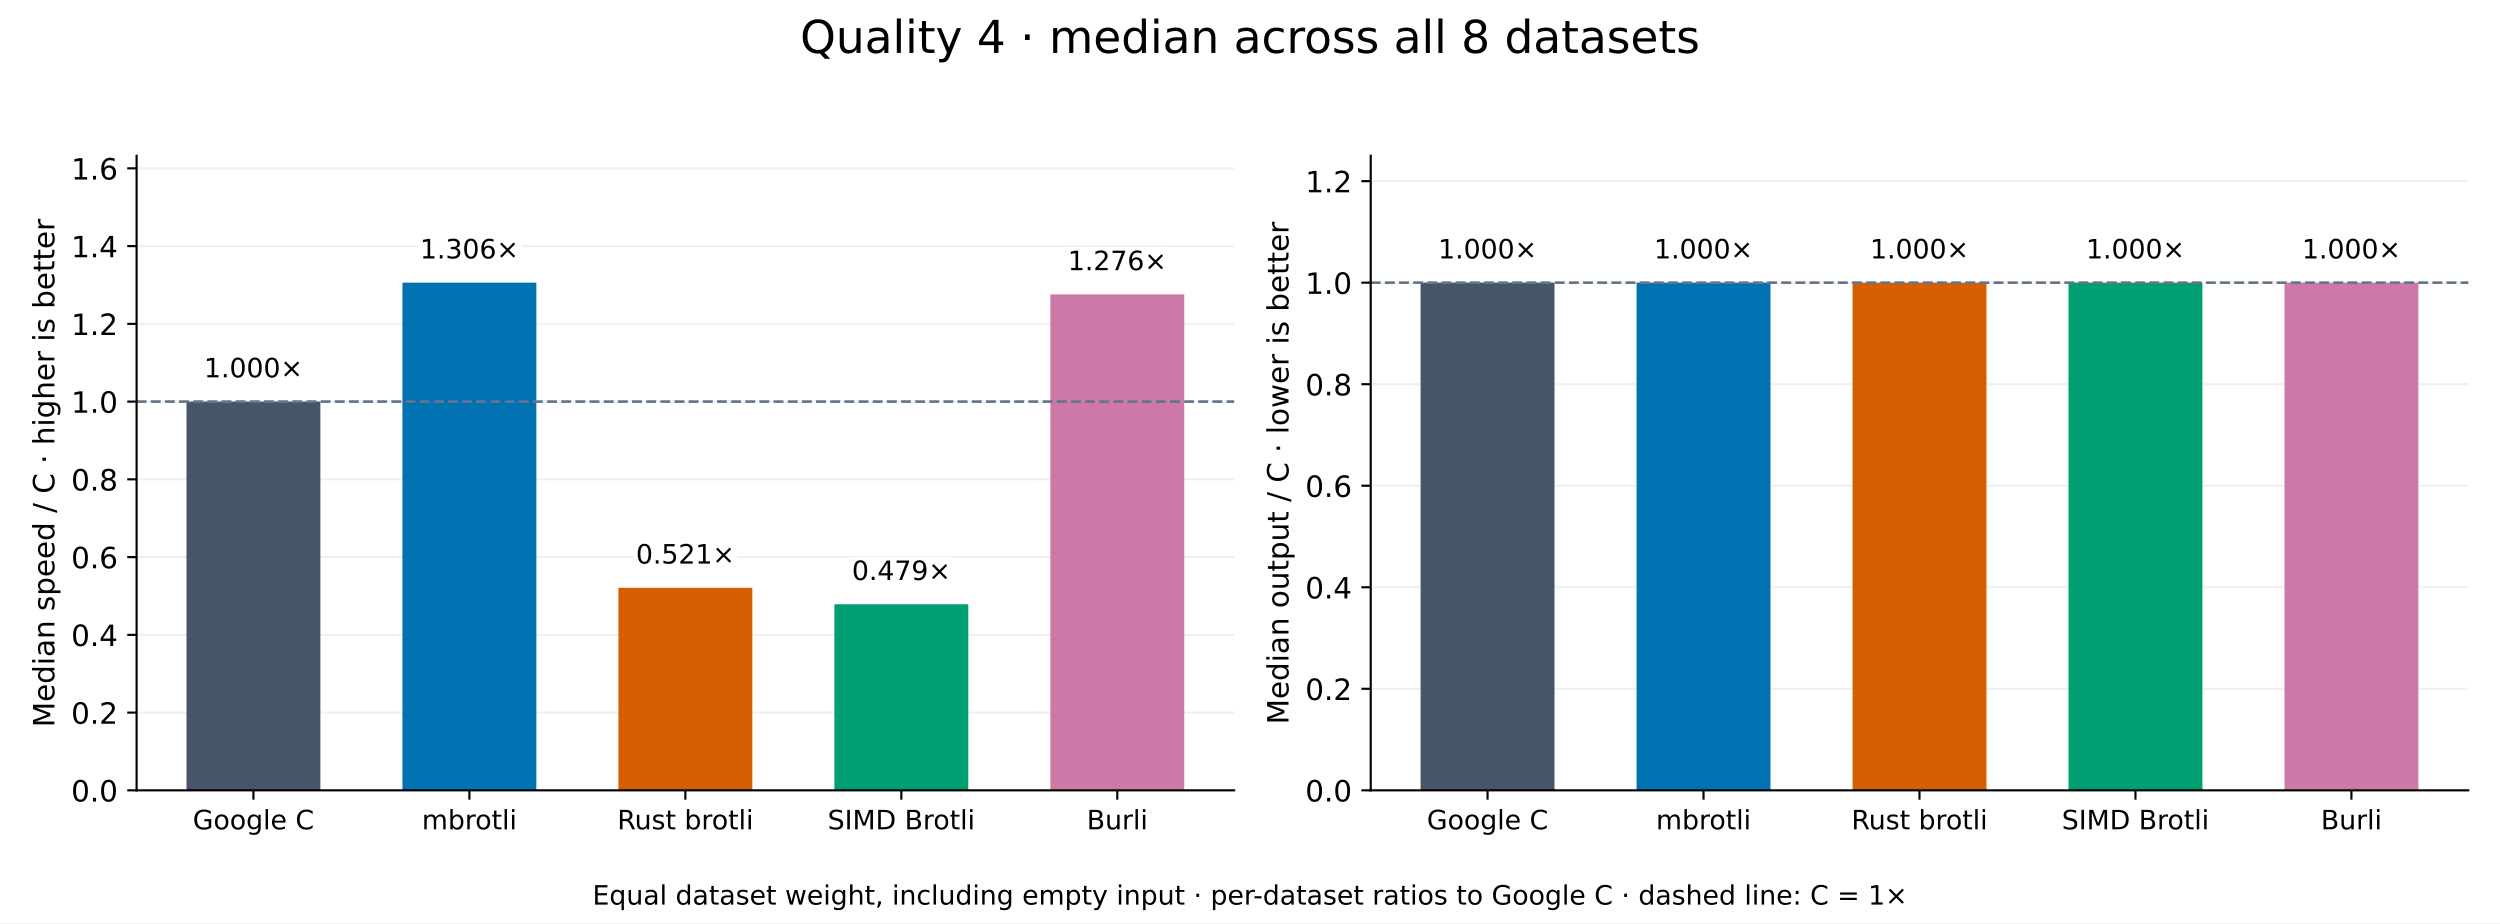
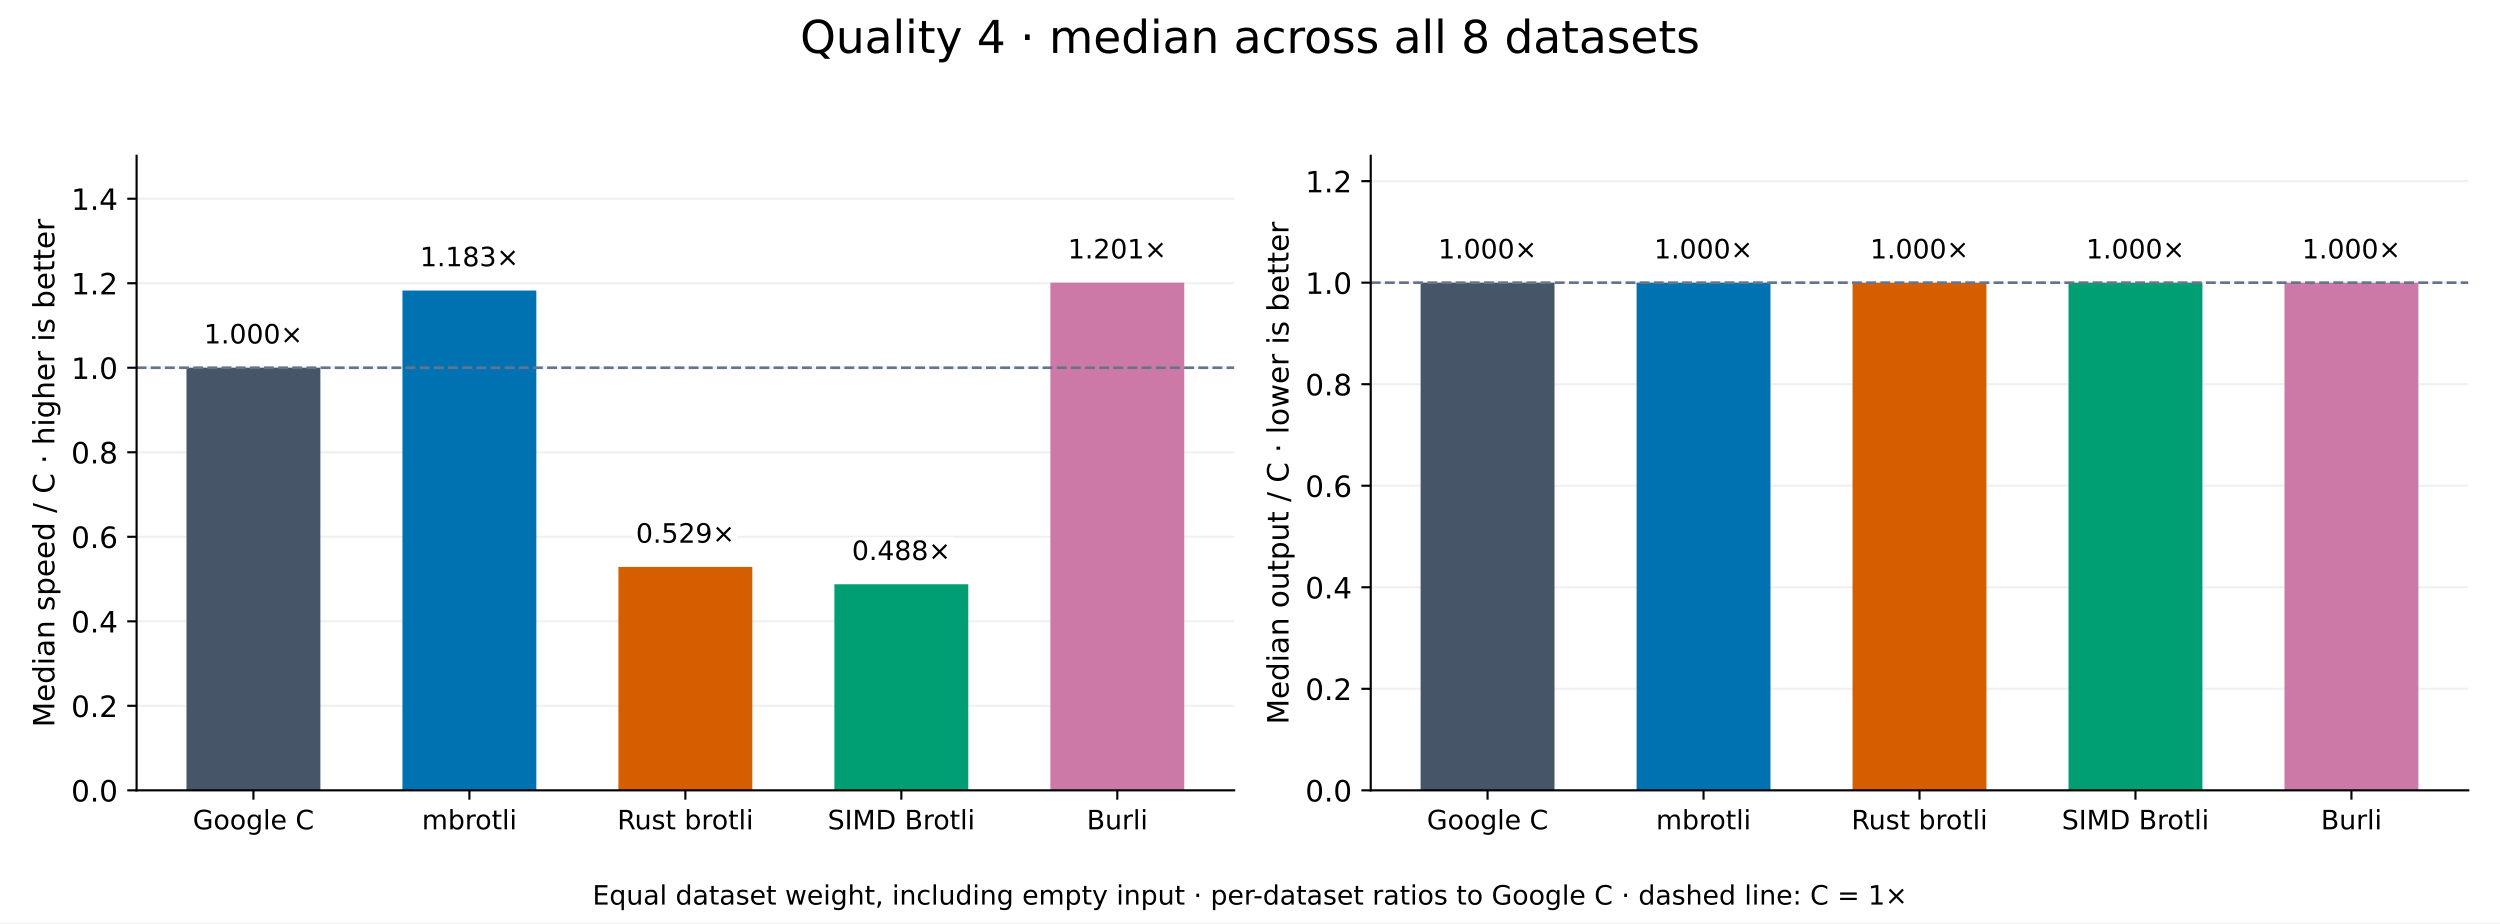
<svg xmlns="http://www.w3.org/2000/svg" xmlns:xlink="http://www.w3.org/1999/xlink" width="936pt" height="345.6pt" viewBox="0 0 936 345.6" version="1.1">
  <defs>
    <style type="text/css">*{stroke-linejoin: round; stroke-linecap: butt}</style>
  </defs>
  <g id="figure_1">
    <g id="patch_1">
      <path d="M 0 345.6 L 936 345.6 L 936 0 L 0 0 z " style="fill: #ffffff" />
    </g>
    <g id="axes_1">
      <g id="patch_2">
        <path d="M 51.14 295.904 L 462.06 295.904 L 462.06 58.32 L 51.14 58.32 z " style="fill: #ffffff" />
      </g>
      <g id="matplotlib.axis_1">
        <g id="xtick_1">
          <g id="line2d_1">
            <defs>
              <path id="m98f23d96c9" d="M 0 0 L 0 3.5 " style="stroke: #000000; stroke-width: 0.8" />
            </defs>
            <g>
              <use xlink:href="#m98f23d96c9" x="94.884" y="295.904" style="stroke: #000000; stroke-width: 0.8" />
            </g>
          </g>
          <g id="text_1">
            <text style="font-size: 10px; font-family: 'DejaVu Sans', 'Bitstream Vera Sans', 'Computer Modern Sans Serif', 'Lucida Grande', 'Verdana', 'Geneva', 'Lucid', 'Arial', 'Helvetica', 'Avant Garde', sans-serif; text-anchor: middle" x="94.884" y="310.502" transform="rotate(-0 94.88414 310.5024)">Google C</text>
          </g>
        </g>
        <g id="xtick_2">
          <g id="line2d_2">
            <g>
              <use xlink:href="#m98f23d96c9" x="175.742" y="295.904" style="stroke: #000000; stroke-width: 0.8" />
            </g>
          </g>
          <g id="text_2">
            <text style="font-size: 10px; font-family: 'DejaVu Sans', 'Bitstream Vera Sans', 'Computer Modern Sans Serif', 'Lucida Grande', 'Verdana', 'Geneva', 'Lucid', 'Arial', 'Helvetica', 'Avant Garde', sans-serif; text-anchor: middle" x="175.742" y="310.502" transform="rotate(-0 175.7421 310.5024)">mbrotli</text>
          </g>
        </g>
        <g id="xtick_3">
          <g id="line2d_3">
            <g>
              <use xlink:href="#m98f23d96c9" x="256.6" y="295.904" style="stroke: #000000; stroke-width: 0.8" />
            </g>
          </g>
          <g id="text_3">
            <text style="font-size: 10px; font-family: 'DejaVu Sans', 'Bitstream Vera Sans', 'Computer Modern Sans Serif', 'Lucida Grande', 'Verdana', 'Geneva', 'Lucid', 'Arial', 'Helvetica', 'Avant Garde', sans-serif; text-anchor: middle" x="256.6" y="310.502" transform="rotate(-0 256.6 310.5024)">Rust brotli</text>
          </g>
        </g>
        <g id="xtick_4">
          <g id="line2d_4">
            <g>
              <use xlink:href="#m98f23d96c9" x="337.458" y="295.904" style="stroke: #000000; stroke-width: 0.8" />
            </g>
          </g>
          <g id="text_4">
            <text style="font-size: 10px; font-family: 'DejaVu Sans', 'Bitstream Vera Sans', 'Computer Modern Sans Serif', 'Lucida Grande', 'Verdana', 'Geneva', 'Lucid', 'Arial', 'Helvetica', 'Avant Garde', sans-serif; text-anchor: middle" x="337.458" y="310.502" transform="rotate(-0 337.4579 310.5024)">SIMD Brotli</text>
          </g>
        </g>
        <g id="xtick_5">
          <g id="line2d_5">
            <g>
              <use xlink:href="#m98f23d96c9" x="418.316" y="295.904" style="stroke: #000000; stroke-width: 0.8" />
            </g>
          </g>
          <g id="text_5">
            <text style="font-size: 10px; font-family: 'DejaVu Sans', 'Bitstream Vera Sans', 'Computer Modern Sans Serif', 'Lucida Grande', 'Verdana', 'Geneva', 'Lucid', 'Arial', 'Helvetica', 'Avant Garde', sans-serif; text-anchor: middle" x="418.316" y="310.502" transform="rotate(-0 418.3159 310.5024)">Burli</text>
          </g>
        </g>
      </g>
      <g id="matplotlib.axis_2">
        <g id="ytick_1">
          <g id="line2d_6">
            <path d="M 51.14 295.904 L 462.06 295.904 " clip-path="url(#p202fe9cc14)" style="fill: none; stroke: #b0b0b0; stroke-opacity: 0.18; stroke-width: 0.8; stroke-linecap: square" />
          </g>
          <g id="line2d_7">
            <defs>
              <path id="m8744dde736" d="M 0 0 L -3.5 0 " style="stroke: #000000; stroke-width: 0.8" />
            </defs>
            <g>
              <use xlink:href="#m8744dde736" x="51.14" y="295.904" style="stroke: #000000; stroke-width: 0.8" />
            </g>
          </g>
          <g id="text_6">
            <text style="font-size: 11px; font-family: 'DejaVu Sans', 'Bitstream Vera Sans', 'Computer Modern Sans Serif', 'Lucida Grande', 'Verdana', 'Geneva', 'Lucid', 'Arial', 'Helvetica', 'Avant Garde', sans-serif; text-anchor: end" x="44.14" y="300.083" transform="rotate(-0 44.14 300.0831)">0.0</text>
          </g>
        </g>
        <g id="ytick_2">
          <g id="line2d_8">
-             <path d="M 51.14 266.795 L 462.06 266.795 " clip-path="url(#p202fe9cc14)" style="fill: none; stroke: #b0b0b0; stroke-opacity: 0.18; stroke-width: 0.8; stroke-linecap: square" />
+             <path d="M 51.14 264.26 L 462.06 264.26 " clip-path="url(#p202fe9cc14)" style="fill: none; stroke: #b0b0b0; stroke-opacity: 0.18; stroke-width: 0.8; stroke-linecap: square" />
          </g>
          <g id="line2d_9">
            <g>
-               <use xlink:href="#m8744dde736" x="51.14" y="266.795" style="stroke: #000000; stroke-width: 0.8" />
+               <use xlink:href="#m8744dde736" x="51.14" y="264.26" style="stroke: #000000; stroke-width: 0.8" />
            </g>
          </g>
          <g id="text_7">
-             <text style="font-size: 11px; font-family: 'DejaVu Sans', 'Bitstream Vera Sans', 'Computer Modern Sans Serif', 'Lucida Grande', 'Verdana', 'Geneva', 'Lucid', 'Arial', 'Helvetica', 'Avant Garde', sans-serif; text-anchor: end" x="44.14" y="270.974" transform="rotate(-0 44.14 270.974)">0.2</text>
+             <text style="font-size: 11px; font-family: 'DejaVu Sans', 'Bitstream Vera Sans', 'Computer Modern Sans Serif', 'Lucida Grande', 'Verdana', 'Geneva', 'Lucid', 'Arial', 'Helvetica', 'Avant Garde', sans-serif; text-anchor: end" x="44.14" y="268.439" transform="rotate(-0 44.14 268.4392)">0.2</text>
          </g>
        </g>
        <g id="ytick_3">
          <g id="line2d_10">
-             <path d="M 51.14 237.686 L 462.06 237.686 " clip-path="url(#p202fe9cc14)" style="fill: none; stroke: #b0b0b0; stroke-opacity: 0.18; stroke-width: 0.8; stroke-linecap: square" />
+             <path d="M 51.14 232.616 L 462.06 232.616 " clip-path="url(#p202fe9cc14)" style="fill: none; stroke: #b0b0b0; stroke-opacity: 0.18; stroke-width: 0.8; stroke-linecap: square" />
          </g>
          <g id="line2d_11">
            <g>
-               <use xlink:href="#m8744dde736" x="51.14" y="237.686" style="stroke: #000000; stroke-width: 0.8" />
+               <use xlink:href="#m8744dde736" x="51.14" y="232.616" style="stroke: #000000; stroke-width: 0.8" />
            </g>
          </g>
          <g id="text_8">
-             <text style="font-size: 11px; font-family: 'DejaVu Sans', 'Bitstream Vera Sans', 'Computer Modern Sans Serif', 'Lucida Grande', 'Verdana', 'Geneva', 'Lucid', 'Arial', 'Helvetica', 'Avant Garde', sans-serif; text-anchor: end" x="44.14" y="241.865" transform="rotate(-0 44.14 241.8649)">0.4</text>
+             <text style="font-size: 11px; font-family: 'DejaVu Sans', 'Bitstream Vera Sans', 'Computer Modern Sans Serif', 'Lucida Grande', 'Verdana', 'Geneva', 'Lucid', 'Arial', 'Helvetica', 'Avant Garde', sans-serif; text-anchor: end" x="44.14" y="236.795" transform="rotate(-0 44.14 236.7953)">0.4</text>
          </g>
        </g>
        <g id="ytick_4">
          <g id="line2d_12">
-             <path d="M 51.14 208.577 L 462.06 208.577 " clip-path="url(#p202fe9cc14)" style="fill: none; stroke: #b0b0b0; stroke-opacity: 0.18; stroke-width: 0.8; stroke-linecap: square" />
+             <path d="M 51.14 200.972 L 462.06 200.972 " clip-path="url(#p202fe9cc14)" style="fill: none; stroke: #b0b0b0; stroke-opacity: 0.18; stroke-width: 0.8; stroke-linecap: square" />
          </g>
          <g id="line2d_13">
            <g>
-               <use xlink:href="#m8744dde736" x="51.14" y="208.577" style="stroke: #000000; stroke-width: 0.8" />
+               <use xlink:href="#m8744dde736" x="51.14" y="200.972" style="stroke: #000000; stroke-width: 0.8" />
            </g>
          </g>
          <g id="text_9">
-             <text style="font-size: 11px; font-family: 'DejaVu Sans', 'Bitstream Vera Sans', 'Computer Modern Sans Serif', 'Lucida Grande', 'Verdana', 'Geneva', 'Lucid', 'Arial', 'Helvetica', 'Avant Garde', sans-serif; text-anchor: end" x="44.14" y="212.756" transform="rotate(-0 44.14 212.7557)">0.6</text>
+             <text style="font-size: 11px; font-family: 'DejaVu Sans', 'Bitstream Vera Sans', 'Computer Modern Sans Serif', 'Lucida Grande', 'Verdana', 'Geneva', 'Lucid', 'Arial', 'Helvetica', 'Avant Garde', sans-serif; text-anchor: end" x="44.14" y="205.151" transform="rotate(-0 44.14 205.1514)">0.6</text>
          </g>
        </g>
        <g id="ytick_5">
          <g id="line2d_14">
-             <path d="M 51.14 179.467 L 462.06 179.467 " clip-path="url(#p202fe9cc14)" style="fill: none; stroke: #b0b0b0; stroke-opacity: 0.18; stroke-width: 0.8; stroke-linecap: square" />
+             <path d="M 51.14 169.328 L 462.06 169.328 " clip-path="url(#p202fe9cc14)" style="fill: none; stroke: #b0b0b0; stroke-opacity: 0.18; stroke-width: 0.8; stroke-linecap: square" />
          </g>
          <g id="line2d_15">
            <g>
-               <use xlink:href="#m8744dde736" x="51.14" y="179.467" style="stroke: #000000; stroke-width: 0.8" />
+               <use xlink:href="#m8744dde736" x="51.14" y="169.328" style="stroke: #000000; stroke-width: 0.8" />
            </g>
          </g>
          <g id="text_10">
-             <text style="font-size: 11px; font-family: 'DejaVu Sans', 'Bitstream Vera Sans', 'Computer Modern Sans Serif', 'Lucida Grande', 'Verdana', 'Geneva', 'Lucid', 'Arial', 'Helvetica', 'Avant Garde', sans-serif; text-anchor: end" x="44.14" y="183.647" transform="rotate(-0 44.14 183.6466)">0.8</text>
+             <text style="font-size: 11px; font-family: 'DejaVu Sans', 'Bitstream Vera Sans', 'Computer Modern Sans Serif', 'Lucida Grande', 'Verdana', 'Geneva', 'Lucid', 'Arial', 'Helvetica', 'Avant Garde', sans-serif; text-anchor: end" x="44.14" y="173.508" transform="rotate(-0 44.14 173.5075)">0.8</text>
          </g>
        </g>
        <g id="ytick_6">
          <g id="line2d_16">
-             <path d="M 51.14 150.358 L 462.06 150.358 " clip-path="url(#p202fe9cc14)" style="fill: none; stroke: #b0b0b0; stroke-opacity: 0.18; stroke-width: 0.8; stroke-linecap: square" />
+             <path d="M 51.14 137.684 L 462.06 137.684 " clip-path="url(#p202fe9cc14)" style="fill: none; stroke: #b0b0b0; stroke-opacity: 0.18; stroke-width: 0.8; stroke-linecap: square" />
          </g>
          <g id="line2d_17">
            <g>
-               <use xlink:href="#m8744dde736" x="51.14" y="150.358" style="stroke: #000000; stroke-width: 0.8" />
+               <use xlink:href="#m8744dde736" x="51.14" y="137.684" style="stroke: #000000; stroke-width: 0.8" />
            </g>
          </g>
          <g id="text_11">
-             <text style="font-size: 11px; font-family: 'DejaVu Sans', 'Bitstream Vera Sans', 'Computer Modern Sans Serif', 'Lucida Grande', 'Verdana', 'Geneva', 'Lucid', 'Arial', 'Helvetica', 'Avant Garde', sans-serif; text-anchor: end" x="44.14" y="154.537" transform="rotate(-0 44.14 154.5374)">1.0</text>
+             <text style="font-size: 11px; font-family: 'DejaVu Sans', 'Bitstream Vera Sans', 'Computer Modern Sans Serif', 'Lucida Grande', 'Verdana', 'Geneva', 'Lucid', 'Arial', 'Helvetica', 'Avant Garde', sans-serif; text-anchor: end" x="44.14" y="141.864" transform="rotate(-0 44.14 141.8636)">1.0</text>
          </g>
        </g>
        <g id="ytick_7">
          <g id="line2d_18">
-             <path d="M 51.14 121.249 L 462.06 121.249 " clip-path="url(#p202fe9cc14)" style="fill: none; stroke: #b0b0b0; stroke-opacity: 0.18; stroke-width: 0.8; stroke-linecap: square" />
+             <path d="M 51.14 106.041 L 462.06 106.041 " clip-path="url(#p202fe9cc14)" style="fill: none; stroke: #b0b0b0; stroke-opacity: 0.18; stroke-width: 0.8; stroke-linecap: square" />
          </g>
          <g id="line2d_19">
            <g>
-               <use xlink:href="#m8744dde736" x="51.14" y="121.249" style="stroke: #000000; stroke-width: 0.8" />
+               <use xlink:href="#m8744dde736" x="51.14" y="106.041" style="stroke: #000000; stroke-width: 0.8" />
            </g>
          </g>
          <g id="text_12">
-             <text style="font-size: 11px; font-family: 'DejaVu Sans', 'Bitstream Vera Sans', 'Computer Modern Sans Serif', 'Lucida Grande', 'Verdana', 'Geneva', 'Lucid', 'Arial', 'Helvetica', 'Avant Garde', sans-serif; text-anchor: end" x="44.14" y="125.428" transform="rotate(-0 44.14 125.4283)">1.2</text>
+             <text style="font-size: 11px; font-family: 'DejaVu Sans', 'Bitstream Vera Sans', 'Computer Modern Sans Serif', 'Lucida Grande', 'Verdana', 'Geneva', 'Lucid', 'Arial', 'Helvetica', 'Avant Garde', sans-serif; text-anchor: end" x="44.14" y="110.22" transform="rotate(-0 44.14 110.2197)">1.2</text>
          </g>
        </g>
        <g id="ytick_8">
          <g id="line2d_20">
-             <path d="M 51.14 92.14 L 462.06 92.14 " clip-path="url(#p202fe9cc14)" style="fill: none; stroke: #b0b0b0; stroke-opacity: 0.18; stroke-width: 0.8; stroke-linecap: square" />
+             <path d="M 51.14 74.397 L 462.06 74.397 " clip-path="url(#p202fe9cc14)" style="fill: none; stroke: #b0b0b0; stroke-opacity: 0.18; stroke-width: 0.8; stroke-linecap: square" />
          </g>
          <g id="line2d_21">
            <g>
-               <use xlink:href="#m8744dde736" x="51.14" y="92.14" style="stroke: #000000; stroke-width: 0.8" />
+               <use xlink:href="#m8744dde736" x="51.14" y="74.397" style="stroke: #000000; stroke-width: 0.8" />
            </g>
          </g>
          <g id="text_13">
-             <text style="font-size: 11px; font-family: 'DejaVu Sans', 'Bitstream Vera Sans', 'Computer Modern Sans Serif', 'Lucida Grande', 'Verdana', 'Geneva', 'Lucid', 'Arial', 'Helvetica', 'Avant Garde', sans-serif; text-anchor: end" x="44.14" y="96.319" transform="rotate(-0 44.14 96.31913)">1.4</text>
-           </g>
-         </g>
-         <g id="ytick_9">
-           <g id="line2d_22">
-             <path d="M 51.14 63.031 L 462.06 63.031 " clip-path="url(#p202fe9cc14)" style="fill: none; stroke: #b0b0b0; stroke-opacity: 0.18; stroke-width: 0.8; stroke-linecap: square" />
-           </g>
-           <g id="line2d_23">
-             <g>
-               <use xlink:href="#m8744dde736" x="51.14" y="63.031" style="stroke: #000000; stroke-width: 0.8" />
-             </g>
-           </g>
-           <g id="text_14">
-             <text style="font-size: 11px; font-family: 'DejaVu Sans', 'Bitstream Vera Sans', 'Computer Modern Sans Serif', 'Lucida Grande', 'Verdana', 'Geneva', 'Lucid', 'Arial', 'Helvetica', 'Avant Garde', sans-serif; text-anchor: end" x="44.14" y="67.21" transform="rotate(-0 44.14 67.20999)">1.6</text>
-           </g>
-         </g>
-         <g id="text_15">
+             <text style="font-size: 11px; font-family: 'DejaVu Sans', 'Bitstream Vera Sans', 'Computer Modern Sans Serif', 'Lucida Grande', 'Verdana', 'Geneva', 'Lucid', 'Arial', 'Helvetica', 'Avant Garde', sans-serif; text-anchor: end" x="44.14" y="78.576" transform="rotate(-0 44.14 78.57582)">1.4</text>
+           </g>
+         </g>
+         <g id="text_14">
          <text style="font-size: 11px; font-family: 'DejaVu Sans', 'Bitstream Vera Sans', 'Computer Modern Sans Serif', 'Lucida Grande', 'Verdana', 'Geneva', 'Lucid', 'Arial', 'Helvetica', 'Avant Garde', sans-serif; text-anchor: middle" x="20.359" y="177.112" transform="rotate(-90 20.35891 177.112)">Median speed / C · higher is better</text>
        </g>
      </g>
      <g id="patch_3">
-         <path d="M 69.818 295.904 L 119.95 295.904 L 119.95 150.358 L 69.818 150.358 z " clip-path="url(#p202fe9cc14)" style="fill: #475569" />
+         <path d="M 69.818 295.904 L 119.95 295.904 L 119.95 137.684 L 69.818 137.684 z " clip-path="url(#p202fe9cc14)" style="fill: #475569" />
      </g>
      <g id="patch_4">
-         <path d="M 150.676 295.904 L 200.808 295.904 L 200.808 105.837 L 150.676 105.837 z " clip-path="url(#p202fe9cc14)" style="fill: #0072b2" />
+         <path d="M 150.676 295.904 L 200.808 295.904 L 200.808 108.769 L 150.676 108.769 z " clip-path="url(#p202fe9cc14)" style="fill: #0072b2" />
      </g>
      <g id="patch_5">
-         <path d="M 231.534 295.904 L 281.666 295.904 L 281.666 220.081 L 231.534 220.081 z " clip-path="url(#p202fe9cc14)" style="fill: #d55e00" />
+         <path d="M 231.534 295.904 L 281.666 295.904 L 281.666 212.269 L 231.534 212.269 z " clip-path="url(#p202fe9cc14)" style="fill: #d55e00" />
      </g>
      <g id="patch_6">
-         <path d="M 312.392 295.904 L 362.524 295.904 L 362.524 226.243 L 312.392 226.243 z " clip-path="url(#p202fe9cc14)" style="fill: #009e73" />
+         <path d="M 312.392 295.904 L 362.524 295.904 L 362.524 218.743 L 312.392 218.743 z " clip-path="url(#p202fe9cc14)" style="fill: #009e73" />
      </g>
      <g id="patch_7">
-         <path d="M 393.25 295.904 L 443.382 295.904 L 443.382 110.232 L 393.25 110.232 z " clip-path="url(#p202fe9cc14)" style="fill: #cc79a7" />
-       </g>
-       <g id="line2d_24">
-         <path d="M 51.14 150.358 L 462.06 150.358 " clip-path="url(#p202fe9cc14)" style="fill: none; stroke-dasharray: 3.7,1.6; stroke-dashoffset: 0; stroke: #64748b" />
+         <path d="M 393.25 295.904 L 443.382 295.904 L 443.382 105.837 L 393.25 105.837 z " clip-path="url(#p202fe9cc14)" style="fill: #cc79a7" />
+       </g>
+       <g id="line2d_22">
+         <path d="M 51.14 137.684 L 462.06 137.684 " clip-path="url(#p202fe9cc14)" style="fill: none; stroke-dasharray: 3.7,1.6; stroke-dashoffset: 0; stroke: #64748b" />
      </g>
      <g id="patch_8">
        <path d="M 51.14 295.904 L 51.14 58.32 " style="fill: none; stroke: #000000; stroke-width: 0.8; stroke-linejoin: miter; stroke-linecap: square" />
      </g>
      <g id="patch_9">
        <path d="M 51.14 295.904 L 462.06 295.904 " style="fill: none; stroke: #000000; stroke-width: 0.8; stroke-linejoin: miter; stroke-linecap: square" />
      </g>
+       <g id="text_15">
+         <g id="patch_10">
+           <path d="M 75.38 131.684 L 114.388 131.684 L 114.388 120.006 L 75.38 120.006 z " style="fill: #ffffff; opacity: 0.9" />
+         </g>
+         <text style="font-size: 10px; font-family: 'DejaVu Sans', 'Bitstream Vera Sans', 'Computer Modern Sans Serif', 'Lucida Grande', 'Verdana', 'Geneva', 'Lucid', 'Arial', 'Helvetica', 'Avant Garde', sans-serif; text-anchor: middle" x="94.884" y="128.605" transform="rotate(-0 94.88414 128.6048)">1.000×</text>
+       </g>
      <g id="text_16">
-         <g id="patch_10">
-           <path d="M 75.38 144.358 L 114.388 144.358 L 114.388 132.68 L 75.38 132.68 z " style="fill: #ffffff; opacity: 0.9" />
-         </g>
-         <text style="font-size: 10px; font-family: 'DejaVu Sans', 'Bitstream Vera Sans', 'Computer Modern Sans Serif', 'Lucida Grande', 'Verdana', 'Geneva', 'Lucid', 'Arial', 'Helvetica', 'Avant Garde', sans-serif; text-anchor: middle" x="94.884" y="141.279" transform="rotate(-0 94.88414 141.2786)">1.000×</text>
+         <g id="patch_11">
+           <path d="M 156.238 102.769 L 195.246 102.769 L 195.246 91.091 L 156.238 91.091 z " style="fill: #ffffff; opacity: 0.9" />
+         </g>
+         <text style="font-size: 10px; font-family: 'DejaVu Sans', 'Bitstream Vera Sans', 'Computer Modern Sans Serif', 'Lucida Grande', 'Verdana', 'Geneva', 'Lucid', 'Arial', 'Helvetica', 'Avant Garde', sans-serif; text-anchor: middle" x="175.742" y="99.69" transform="rotate(-0 175.7421 99.68963)">1.183×</text>
      </g>
      <g id="text_17">
-         <g id="patch_11">
-           <path d="M 156.238 99.837 L 195.246 99.837 L 195.246 88.159 L 156.238 88.159 z " style="fill: #ffffff; opacity: 0.9" />
-         </g>
-         <text style="font-size: 10px; font-family: 'DejaVu Sans', 'Bitstream Vera Sans', 'Computer Modern Sans Serif', 'Lucida Grande', 'Verdana', 'Geneva', 'Lucid', 'Arial', 'Helvetica', 'Avant Garde', sans-serif; text-anchor: middle" x="175.742" y="96.757" transform="rotate(-0 175.7421 96.75711)">1.306×</text>
+         <g id="patch_12">
+           <path d="M 237.096 206.269 L 276.104 206.269 L 276.104 194.591 L 237.096 194.591 z " style="fill: #ffffff; opacity: 0.9" />
+         </g>
+         <text style="font-size: 10px; font-family: 'DejaVu Sans', 'Bitstream Vera Sans', 'Computer Modern Sans Serif', 'Lucida Grande', 'Verdana', 'Geneva', 'Lucid', 'Arial', 'Helvetica', 'Avant Garde', sans-serif; text-anchor: middle" x="256.6" y="203.189" transform="rotate(-0 256.6 203.1893)">0.529×</text>
      </g>
      <g id="text_18">
-         <g id="patch_12">
-           <path d="M 237.096 214.081 L 276.104 214.081 L 276.104 202.402 L 237.096 202.402 z " style="fill: #ffffff; opacity: 0.9" />
-         </g>
-         <text style="font-size: 10px; font-family: 'DejaVu Sans', 'Bitstream Vera Sans', 'Computer Modern Sans Serif', 'Lucida Grande', 'Verdana', 'Geneva', 'Lucid', 'Arial', 'Helvetica', 'Avant Garde', sans-serif; text-anchor: middle" x="256.6" y="211.001" transform="rotate(-0 256.6 211.0008)">0.521×</text>
+         <g id="patch_13">
+           <path d="M 317.954 212.743 L 356.962 212.743 L 356.962 201.065 L 317.954 201.065 z " style="fill: #ffffff; opacity: 0.9" />
+         </g>
+         <text style="font-size: 10px; font-family: 'DejaVu Sans', 'Bitstream Vera Sans', 'Computer Modern Sans Serif', 'Lucida Grande', 'Verdana', 'Geneva', 'Lucid', 'Arial', 'Helvetica', 'Avant Garde', sans-serif; text-anchor: middle" x="337.458" y="209.664" transform="rotate(-0 337.4579 209.6638)">0.488×</text>
      </g>
      <g id="text_19">
-         <g id="patch_13">
-           <path d="M 317.954 220.243 L 356.962 220.243 L 356.962 208.565 L 317.954 208.565 z " style="fill: #ffffff; opacity: 0.9" />
-         </g>
-         <text style="font-size: 10px; font-family: 'DejaVu Sans', 'Bitstream Vera Sans', 'Computer Modern Sans Serif', 'Lucida Grande', 'Verdana', 'Geneva', 'Lucid', 'Arial', 'Helvetica', 'Avant Garde', sans-serif; text-anchor: middle" x="337.458" y="217.163" transform="rotate(-0 337.4579 217.163)">0.479×</text>
-       </g>
-       <g id="text_20">
        <g id="patch_14">
-           <path d="M 398.812 104.232 L 437.82 104.232 L 437.82 92.554 L 398.812 92.554 z " style="fill: #ffffff; opacity: 0.9" />
-         </g>
-         <text style="font-size: 10px; font-family: 'DejaVu Sans', 'Bitstream Vera Sans', 'Computer Modern Sans Serif', 'Lucida Grande', 'Verdana', 'Geneva', 'Lucid', 'Arial', 'Helvetica', 'Avant Garde', sans-serif; text-anchor: middle" x="418.316" y="101.152" transform="rotate(-0 418.3159 101.152)">1.276×</text>
+           <path d="M 398.812 99.837 L 437.82 99.837 L 437.82 88.159 L 398.812 88.159 z " style="fill: #ffffff; opacity: 0.9" />
+         </g>
+         <text style="font-size: 10px; font-family: 'DejaVu Sans', 'Bitstream Vera Sans', 'Computer Modern Sans Serif', 'Lucida Grande', 'Verdana', 'Geneva', 'Lucid', 'Arial', 'Helvetica', 'Avant Garde', sans-serif; text-anchor: middle" x="418.316" y="96.757" transform="rotate(-0 418.3159 96.75711)">1.201×</text>
      </g>
    </g>
    <g id="axes_2">
      <g id="patch_15">
        <path d="M 513.2 295.904 L 924.12 295.904 L 924.12 58.32 L 513.2 58.32 z " style="fill: #ffffff" />
      </g>
      <g id="matplotlib.axis_3">
        <g id="xtick_6">
+           <g id="line2d_23">
+             <g>
+               <use xlink:href="#m98f23d96c9" x="556.944" y="295.904" style="stroke: #000000; stroke-width: 0.8" />
+             </g>
+           </g>
+           <g id="text_20">
+             <text style="font-size: 10px; font-family: 'DejaVu Sans', 'Bitstream Vera Sans', 'Computer Modern Sans Serif', 'Lucida Grande', 'Verdana', 'Geneva', 'Lucid', 'Arial', 'Helvetica', 'Avant Garde', sans-serif; text-anchor: middle" x="556.944" y="310.502" transform="rotate(-0 556.9441 310.5024)">Google C</text>
+           </g>
+         </g>
+         <g id="xtick_7">
+           <g id="line2d_24">
+             <g>
+               <use xlink:href="#m98f23d96c9" x="637.802" y="295.904" style="stroke: #000000; stroke-width: 0.8" />
+             </g>
+           </g>
+           <g id="text_21">
+             <text style="font-size: 10px; font-family: 'DejaVu Sans', 'Bitstream Vera Sans', 'Computer Modern Sans Serif', 'Lucida Grande', 'Verdana', 'Geneva', 'Lucid', 'Arial', 'Helvetica', 'Avant Garde', sans-serif; text-anchor: middle" x="637.802" y="310.502" transform="rotate(-0 637.8021 310.5024)">mbrotli</text>
+           </g>
+         </g>
+         <g id="xtick_8">
          <g id="line2d_25">
            <g>
-               <use xlink:href="#m98f23d96c9" x="556.944" y="295.904" style="stroke: #000000; stroke-width: 0.8" />
-             </g>
-           </g>
-           <g id="text_21">
-             <text style="font-size: 10px; font-family: 'DejaVu Sans', 'Bitstream Vera Sans', 'Computer Modern Sans Serif', 'Lucida Grande', 'Verdana', 'Geneva', 'Lucid', 'Arial', 'Helvetica', 'Avant Garde', sans-serif; text-anchor: middle" x="556.944" y="310.502" transform="rotate(-0 556.9441 310.5024)">Google C</text>
-           </g>
-         </g>
-         <g id="xtick_7">
+               <use xlink:href="#m98f23d96c9" x="718.66" y="295.904" style="stroke: #000000; stroke-width: 0.8" />
+             </g>
+           </g>
+           <g id="text_22">
+             <text style="font-size: 10px; font-family: 'DejaVu Sans', 'Bitstream Vera Sans', 'Computer Modern Sans Serif', 'Lucida Grande', 'Verdana', 'Geneva', 'Lucid', 'Arial', 'Helvetica', 'Avant Garde', sans-serif; text-anchor: middle" x="718.66" y="310.502" transform="rotate(-0 718.66 310.5024)">Rust brotli</text>
+           </g>
+         </g>
+         <g id="xtick_9">
          <g id="line2d_26">
            <g>
-               <use xlink:href="#m98f23d96c9" x="637.802" y="295.904" style="stroke: #000000; stroke-width: 0.8" />
-             </g>
-           </g>
-           <g id="text_22">
-             <text style="font-size: 10px; font-family: 'DejaVu Sans', 'Bitstream Vera Sans', 'Computer Modern Sans Serif', 'Lucida Grande', 'Verdana', 'Geneva', 'Lucid', 'Arial', 'Helvetica', 'Avant Garde', sans-serif; text-anchor: middle" x="637.802" y="310.502" transform="rotate(-0 637.8021 310.5024)">mbrotli</text>
-           </g>
-         </g>
-         <g id="xtick_8">
+               <use xlink:href="#m98f23d96c9" x="799.518" y="295.904" style="stroke: #000000; stroke-width: 0.8" />
+             </g>
+           </g>
+           <g id="text_23">
+             <text style="font-size: 10px; font-family: 'DejaVu Sans', 'Bitstream Vera Sans', 'Computer Modern Sans Serif', 'Lucida Grande', 'Verdana', 'Geneva', 'Lucid', 'Arial', 'Helvetica', 'Avant Garde', sans-serif; text-anchor: middle" x="799.518" y="310.502" transform="rotate(-0 799.5179 310.5024)">SIMD Brotli</text>
+           </g>
+         </g>
+         <g id="xtick_10">
          <g id="line2d_27">
            <g>
-               <use xlink:href="#m98f23d96c9" x="718.66" y="295.904" style="stroke: #000000; stroke-width: 0.8" />
-             </g>
-           </g>
-           <g id="text_23">
-             <text style="font-size: 10px; font-family: 'DejaVu Sans', 'Bitstream Vera Sans', 'Computer Modern Sans Serif', 'Lucida Grande', 'Verdana', 'Geneva', 'Lucid', 'Arial', 'Helvetica', 'Avant Garde', sans-serif; text-anchor: middle" x="718.66" y="310.502" transform="rotate(-0 718.66 310.5024)">Rust brotli</text>
-           </g>
-         </g>
-         <g id="xtick_9">
+               <use xlink:href="#m98f23d96c9" x="880.376" y="295.904" style="stroke: #000000; stroke-width: 0.8" />
+             </g>
+           </g>
+           <g id="text_24">
+             <text style="font-size: 10px; font-family: 'DejaVu Sans', 'Bitstream Vera Sans', 'Computer Modern Sans Serif', 'Lucida Grande', 'Verdana', 'Geneva', 'Lucid', 'Arial', 'Helvetica', 'Avant Garde', sans-serif; text-anchor: middle" x="880.376" y="310.502" transform="rotate(-0 880.3759 310.5024)">Burli</text>
+           </g>
+         </g>
+       </g>
+       <g id="matplotlib.axis_4">
+         <g id="ytick_9">
          <g id="line2d_28">
-             <g>
-               <use xlink:href="#m98f23d96c9" x="799.518" y="295.904" style="stroke: #000000; stroke-width: 0.8" />
-             </g>
-           </g>
-           <g id="text_24">
-             <text style="font-size: 10px; font-family: 'DejaVu Sans', 'Bitstream Vera Sans', 'Computer Modern Sans Serif', 'Lucida Grande', 'Verdana', 'Geneva', 'Lucid', 'Arial', 'Helvetica', 'Avant Garde', sans-serif; text-anchor: middle" x="799.518" y="310.502" transform="rotate(-0 799.5179 310.5024)">SIMD Brotli</text>
-           </g>
-         </g>
-         <g id="xtick_10">
+             <path d="M 513.2 295.904 L 924.12 295.904 " clip-path="url(#p915fbcf54a)" style="fill: none; stroke: #b0b0b0; stroke-opacity: 0.18; stroke-width: 0.8; stroke-linecap: square" />
+           </g>
          <g id="line2d_29">
            <g>
-               <use xlink:href="#m98f23d96c9" x="880.376" y="295.904" style="stroke: #000000; stroke-width: 0.8" />
+               <use xlink:href="#m8744dde736" x="513.2" y="295.904" style="stroke: #000000; stroke-width: 0.8" />
            </g>
          </g>
          <g id="text_25">
-             <text style="font-size: 10px; font-family: 'DejaVu Sans', 'Bitstream Vera Sans', 'Computer Modern Sans Serif', 'Lucida Grande', 'Verdana', 'Geneva', 'Lucid', 'Arial', 'Helvetica', 'Avant Garde', sans-serif; text-anchor: middle" x="880.376" y="310.502" transform="rotate(-0 880.3759 310.5024)">Burli</text>
-           </g>
-         </g>
-       </g>
-       <g id="matplotlib.axis_4">
+             <text style="font-size: 11px; font-family: 'DejaVu Sans', 'Bitstream Vera Sans', 'Computer Modern Sans Serif', 'Lucida Grande', 'Verdana', 'Geneva', 'Lucid', 'Arial', 'Helvetica', 'Avant Garde', sans-serif; text-anchor: end" x="506.2" y="300.083" transform="rotate(-0 506.2 300.0831)">0.0</text>
+           </g>
+         </g>
        <g id="ytick_10">
          <g id="line2d_30">
-             <path d="M 513.2 295.904 L 924.12 295.904 " clip-path="url(#p915fbcf54a)" style="fill: none; stroke: #b0b0b0; stroke-opacity: 0.18; stroke-width: 0.8; stroke-linecap: square" />
+             <path d="M 513.2 257.891 L 924.12 257.891 " clip-path="url(#p915fbcf54a)" style="fill: none; stroke: #b0b0b0; stroke-opacity: 0.18; stroke-width: 0.8; stroke-linecap: square" />
          </g>
          <g id="line2d_31">
            <g>
-               <use xlink:href="#m8744dde736" x="513.2" y="295.904" style="stroke: #000000; stroke-width: 0.8" />
+               <use xlink:href="#m8744dde736" x="513.2" y="257.891" style="stroke: #000000; stroke-width: 0.8" />
            </g>
          </g>
          <g id="text_26">
-             <text style="font-size: 11px; font-family: 'DejaVu Sans', 'Bitstream Vera Sans', 'Computer Modern Sans Serif', 'Lucida Grande', 'Verdana', 'Geneva', 'Lucid', 'Arial', 'Helvetica', 'Avant Garde', sans-serif; text-anchor: end" x="506.2" y="300.083" transform="rotate(-0 506.2 300.0831)">0.0</text>
+             <text style="font-size: 11px; font-family: 'DejaVu Sans', 'Bitstream Vera Sans', 'Computer Modern Sans Serif', 'Lucida Grande', 'Verdana', 'Geneva', 'Lucid', 'Arial', 'Helvetica', 'Avant Garde', sans-serif; text-anchor: end" x="506.2" y="262.07" transform="rotate(-0 506.2 262.0705)">0.2</text>
          </g>
        </g>
        <g id="ytick_11">
          <g id="line2d_32">
-             <path d="M 513.2 257.891 L 924.12 257.891 " clip-path="url(#p915fbcf54a)" style="fill: none; stroke: #b0b0b0; stroke-opacity: 0.18; stroke-width: 0.8; stroke-linecap: square" />
+             <path d="M 513.2 219.879 L 924.12 219.879 " clip-path="url(#p915fbcf54a)" style="fill: none; stroke: #b0b0b0; stroke-opacity: 0.18; stroke-width: 0.8; stroke-linecap: square" />
          </g>
          <g id="line2d_33">
            <g>
-               <use xlink:href="#m8744dde736" x="513.2" y="257.891" style="stroke: #000000; stroke-width: 0.8" />
+               <use xlink:href="#m8744dde736" x="513.2" y="219.879" style="stroke: #000000; stroke-width: 0.8" />
            </g>
          </g>
          <g id="text_27">
-             <text style="font-size: 11px; font-family: 'DejaVu Sans', 'Bitstream Vera Sans', 'Computer Modern Sans Serif', 'Lucida Grande', 'Verdana', 'Geneva', 'Lucid', 'Arial', 'Helvetica', 'Avant Garde', sans-serif; text-anchor: end" x="506.2" y="262.07" transform="rotate(-0 506.2 262.0705)">0.2</text>
+             <text style="font-size: 11px; font-family: 'DejaVu Sans', 'Bitstream Vera Sans', 'Computer Modern Sans Serif', 'Lucida Grande', 'Verdana', 'Geneva', 'Lucid', 'Arial', 'Helvetica', 'Avant Garde', sans-serif; text-anchor: end" x="506.2" y="224.058" transform="rotate(-0 506.2 224.0579)">0.4</text>
          </g>
        </g>
        <g id="ytick_12">
          <g id="line2d_34">
-             <path d="M 513.2 219.879 L 924.12 219.879 " clip-path="url(#p915fbcf54a)" style="fill: none; stroke: #b0b0b0; stroke-opacity: 0.18; stroke-width: 0.8; stroke-linecap: square" />
+             <path d="M 513.2 181.866 L 924.12 181.866 " clip-path="url(#p915fbcf54a)" style="fill: none; stroke: #b0b0b0; stroke-opacity: 0.18; stroke-width: 0.8; stroke-linecap: square" />
          </g>
          <g id="line2d_35">
            <g>
-               <use xlink:href="#m8744dde736" x="513.2" y="219.879" style="stroke: #000000; stroke-width: 0.8" />
+               <use xlink:href="#m8744dde736" x="513.2" y="181.866" style="stroke: #000000; stroke-width: 0.8" />
            </g>
          </g>
          <g id="text_28">
-             <text style="font-size: 11px; font-family: 'DejaVu Sans', 'Bitstream Vera Sans', 'Computer Modern Sans Serif', 'Lucida Grande', 'Verdana', 'Geneva', 'Lucid', 'Arial', 'Helvetica', 'Avant Garde', sans-serif; text-anchor: end" x="506.2" y="224.058" transform="rotate(-0 506.2 224.0579)">0.4</text>
+             <text style="font-size: 11px; font-family: 'DejaVu Sans', 'Bitstream Vera Sans', 'Computer Modern Sans Serif', 'Lucida Grande', 'Verdana', 'Geneva', 'Lucid', 'Arial', 'Helvetica', 'Avant Garde', sans-serif; text-anchor: end" x="506.2" y="186.045" transform="rotate(-0 506.2 186.0452)">0.6</text>
          </g>
        </g>
        <g id="ytick_13">
          <g id="line2d_36">
-             <path d="M 513.2 181.866 L 924.12 181.866 " clip-path="url(#p915fbcf54a)" style="fill: none; stroke: #b0b0b0; stroke-opacity: 0.18; stroke-width: 0.8; stroke-linecap: square" />
+             <path d="M 513.2 143.853 L 924.12 143.853 " clip-path="url(#p915fbcf54a)" style="fill: none; stroke: #b0b0b0; stroke-opacity: 0.18; stroke-width: 0.8; stroke-linecap: square" />
          </g>
          <g id="line2d_37">
            <g>
-               <use xlink:href="#m8744dde736" x="513.2" y="181.866" style="stroke: #000000; stroke-width: 0.8" />
+               <use xlink:href="#m8744dde736" x="513.2" y="143.853" style="stroke: #000000; stroke-width: 0.8" />
            </g>
          </g>
          <g id="text_29">
-             <text style="font-size: 11px; font-family: 'DejaVu Sans', 'Bitstream Vera Sans', 'Computer Modern Sans Serif', 'Lucida Grande', 'Verdana', 'Geneva', 'Lucid', 'Arial', 'Helvetica', 'Avant Garde', sans-serif; text-anchor: end" x="506.2" y="186.045" transform="rotate(-0 506.2 186.0452)">0.6</text>
+             <text style="font-size: 11px; font-family: 'DejaVu Sans', 'Bitstream Vera Sans', 'Computer Modern Sans Serif', 'Lucida Grande', 'Verdana', 'Geneva', 'Lucid', 'Arial', 'Helvetica', 'Avant Garde', sans-serif; text-anchor: end" x="506.2" y="148.033" transform="rotate(-0 506.2 148.0326)">0.8</text>
          </g>
        </g>
        <g id="ytick_14">
          <g id="line2d_38">
-             <path d="M 513.2 143.853 L 924.12 143.853 " clip-path="url(#p915fbcf54a)" style="fill: none; stroke: #b0b0b0; stroke-opacity: 0.18; stroke-width: 0.8; stroke-linecap: square" />
+             <path d="M 513.2 105.841 L 924.12 105.841 " clip-path="url(#p915fbcf54a)" style="fill: none; stroke: #b0b0b0; stroke-opacity: 0.18; stroke-width: 0.8; stroke-linecap: square" />
          </g>
          <g id="line2d_39">
            <g>
-               <use xlink:href="#m8744dde736" x="513.2" y="143.853" style="stroke: #000000; stroke-width: 0.8" />
+               <use xlink:href="#m8744dde736" x="513.2" y="105.841" style="stroke: #000000; stroke-width: 0.8" />
            </g>
          </g>
          <g id="text_30">
-             <text style="font-size: 11px; font-family: 'DejaVu Sans', 'Bitstream Vera Sans', 'Computer Modern Sans Serif', 'Lucida Grande', 'Verdana', 'Geneva', 'Lucid', 'Arial', 'Helvetica', 'Avant Garde', sans-serif; text-anchor: end" x="506.2" y="148.033" transform="rotate(-0 506.2 148.0326)">0.8</text>
+             <text style="font-size: 11px; font-family: 'DejaVu Sans', 'Bitstream Vera Sans', 'Computer Modern Sans Serif', 'Lucida Grande', 'Verdana', 'Geneva', 'Lucid', 'Arial', 'Helvetica', 'Avant Garde', sans-serif; text-anchor: end" x="506.2" y="110.02" transform="rotate(-0 506.2 110.0199)">1.0</text>
          </g>
        </g>
        <g id="ytick_15">
          <g id="line2d_40">
-             <path d="M 513.2 105.841 L 924.12 105.841 " clip-path="url(#p915fbcf54a)" style="fill: none; stroke: #b0b0b0; stroke-opacity: 0.18; stroke-width: 0.8; stroke-linecap: square" />
+             <path d="M 513.2 67.828 L 924.12 67.828 " clip-path="url(#p915fbcf54a)" style="fill: none; stroke: #b0b0b0; stroke-opacity: 0.18; stroke-width: 0.8; stroke-linecap: square" />
          </g>
          <g id="line2d_41">
            <g>
-               <use xlink:href="#m8744dde736" x="513.2" y="105.841" style="stroke: #000000; stroke-width: 0.8" />
+               <use xlink:href="#m8744dde736" x="513.2" y="67.828" style="stroke: #000000; stroke-width: 0.8" />
            </g>
          </g>
          <g id="text_31">
-             <text style="font-size: 11px; font-family: 'DejaVu Sans', 'Bitstream Vera Sans', 'Computer Modern Sans Serif', 'Lucida Grande', 'Verdana', 'Geneva', 'Lucid', 'Arial', 'Helvetica', 'Avant Garde', sans-serif; text-anchor: end" x="506.2" y="110.02" transform="rotate(-0 506.2 110.0199)">1.0</text>
-           </g>
-         </g>
-         <g id="ytick_16">
-           <g id="line2d_42">
-             <path d="M 513.2 67.828 L 924.12 67.828 " clip-path="url(#p915fbcf54a)" style="fill: none; stroke: #b0b0b0; stroke-opacity: 0.18; stroke-width: 0.8; stroke-linecap: square" />
-           </g>
-           <g id="line2d_43">
-             <g>
-               <use xlink:href="#m8744dde736" x="513.2" y="67.828" style="stroke: #000000; stroke-width: 0.8" />
-             </g>
-           </g>
-           <g id="text_32">
            <text style="font-size: 11px; font-family: 'DejaVu Sans', 'Bitstream Vera Sans', 'Computer Modern Sans Serif', 'Lucida Grande', 'Verdana', 'Geneva', 'Lucid', 'Arial', 'Helvetica', 'Avant Garde', sans-serif; text-anchor: end" x="506.2" y="72.007" transform="rotate(-0 506.2 72.00729)">1.2</text>
          </g>
        </g>
-         <g id="text_33">
+         <g id="text_32">
          <text style="font-size: 11px; font-family: 'DejaVu Sans', 'Bitstream Vera Sans', 'Computer Modern Sans Serif', 'Lucida Grande', 'Verdana', 'Geneva', 'Lucid', 'Arial', 'Helvetica', 'Avant Garde', sans-serif; text-anchor: middle" x="482.419" y="177.112" transform="rotate(-90 482.4189 177.112)">Median output / C · lower is better</text>
        </g>
      </g>
      <g id="patch_16">
        <path d="M 531.878 295.904 L 582.01 295.904 L 582.01 105.841 L 531.878 105.841 z " clip-path="url(#p915fbcf54a)" style="fill: #475569" />
      </g>
      <g id="patch_17">
        <path d="M 612.736 295.904 L 662.868 295.904 L 662.868 105.841 L 612.736 105.841 z " clip-path="url(#p915fbcf54a)" style="fill: #0072b2" />
      </g>
      <g id="patch_18">
        <path d="M 693.594 295.904 L 743.726 295.904 L 743.726 105.841 L 693.594 105.841 z " clip-path="url(#p915fbcf54a)" style="fill: #d55e00" />
      </g>
      <g id="patch_19">
        <path d="M 774.452 295.904 L 824.584 295.904 L 824.584 105.841 L 774.452 105.841 z " clip-path="url(#p915fbcf54a)" style="fill: #009e73" />
      </g>
      <g id="patch_20">
        <path d="M 855.31 295.904 L 905.442 295.904 L 905.442 105.837 L 855.31 105.837 z " clip-path="url(#p915fbcf54a)" style="fill: #cc79a7" />
      </g>
-       <g id="line2d_44">
+       <g id="line2d_42">
        <path d="M 513.2 105.841 L 924.12 105.841 " clip-path="url(#p915fbcf54a)" style="fill: none; stroke-dasharray: 3.7,1.6; stroke-dashoffset: 0; stroke: #64748b" />
      </g>
      <g id="patch_21">
        <path d="M 513.2 295.904 L 513.2 58.32 " style="fill: none; stroke: #000000; stroke-width: 0.8; stroke-linejoin: miter; stroke-linecap: square" />
      </g>
      <g id="patch_22">
        <path d="M 513.2 295.904 L 924.12 295.904 " style="fill: none; stroke: #000000; stroke-width: 0.8; stroke-linejoin: miter; stroke-linecap: square" />
      </g>
-       <g id="text_34">
+       <g id="text_33">
        <g id="patch_23">
          <path d="M 537.44 99.841 L 576.448 99.841 L 576.448 88.163 L 537.44 88.163 z " style="fill: #ffffff; opacity: 0.9" />
        </g>
        <text style="font-size: 10px; font-family: 'DejaVu Sans', 'Bitstream Vera Sans', 'Computer Modern Sans Serif', 'Lucida Grande', 'Verdana', 'Geneva', 'Lucid', 'Arial', 'Helvetica', 'Avant Garde', sans-serif; text-anchor: middle" x="556.944" y="96.761" transform="rotate(-0 556.9441 96.7611)">1.000×</text>
      </g>
-       <g id="text_35">
+       <g id="text_34">
        <g id="patch_24">
          <path d="M 618.298 99.841 L 657.306 99.841 L 657.306 88.163 L 618.298 88.163 z " style="fill: #ffffff; opacity: 0.9" />
        </g>
        <text style="font-size: 10px; font-family: 'DejaVu Sans', 'Bitstream Vera Sans', 'Computer Modern Sans Serif', 'Lucida Grande', 'Verdana', 'Geneva', 'Lucid', 'Arial', 'Helvetica', 'Avant Garde', sans-serif; text-anchor: middle" x="637.802" y="96.761" transform="rotate(-0 637.8021 96.7611)">1.000×</text>
      </g>
-       <g id="text_36">
+       <g id="text_35">
        <g id="patch_25">
          <path d="M 699.156 99.841 L 738.164 99.841 L 738.164 88.163 L 699.156 88.163 z " style="fill: #ffffff; opacity: 0.9" />
        </g>
        <text style="font-size: 10px; font-family: 'DejaVu Sans', 'Bitstream Vera Sans', 'Computer Modern Sans Serif', 'Lucida Grande', 'Verdana', 'Geneva', 'Lucid', 'Arial', 'Helvetica', 'Avant Garde', sans-serif; text-anchor: middle" x="718.66" y="96.761" transform="rotate(-0 718.66 96.7611)">1.000×</text>
      </g>
-       <g id="text_37">
+       <g id="text_36">
        <g id="patch_26">
          <path d="M 780.014 99.841 L 819.022 99.841 L 819.022 88.163 L 780.014 88.163 z " style="fill: #ffffff; opacity: 0.9" />
        </g>
        <text style="font-size: 10px; font-family: 'DejaVu Sans', 'Bitstream Vera Sans', 'Computer Modern Sans Serif', 'Lucida Grande', 'Verdana', 'Geneva', 'Lucid', 'Arial', 'Helvetica', 'Avant Garde', sans-serif; text-anchor: middle" x="799.518" y="96.761" transform="rotate(-0 799.5179 96.7611)">1.000×</text>
      </g>
-       <g id="text_38">
+       <g id="text_37">
        <g id="patch_27">
          <path d="M 860.872 99.837 L 899.88 99.837 L 899.88 88.159 L 860.872 88.159 z " style="fill: #ffffff; opacity: 0.9" />
        </g>
        <text style="font-size: 10px; font-family: 'DejaVu Sans', 'Bitstream Vera Sans', 'Computer Modern Sans Serif', 'Lucida Grande', 'Verdana', 'Geneva', 'Lucid', 'Arial', 'Helvetica', 'Avant Garde', sans-serif; text-anchor: middle" x="880.376" y="96.757" transform="rotate(-0 880.3759 96.75711)">1.000×</text>
      </g>
    </g>
-     <g id="text_39">
+     <g id="text_38">
      <text style="font-size: 17px; font-family: 'DejaVu Sans', 'Bitstream Vera Sans', 'Computer Modern Sans Serif', 'Lucida Grande', 'Verdana', 'Geneva', 'Lucid', 'Arial', 'Helvetica', 'Avant Garde', sans-serif; text-anchor: middle" x="468" y="19.829" transform="rotate(-0 468 19.82934)">Quality 4 · median across all 8 datasets</text>
    </g>
-     <g id="text_40">
+     <g id="text_39">
      <text style="font-size: 10px; font-family: 'DejaVu Sans', 'Bitstream Vera Sans', 'Computer Modern Sans Serif', 'Lucida Grande', 'Verdana', 'Geneva', 'Lucid', 'Arial', 'Helvetica', 'Avant Garde', sans-serif; text-anchor: middle" x="468" y="338.688" transform="rotate(-0 468 338.688)">Equal dataset weight, including empty input · per-dataset ratios to Google C · dashed line: C = 1×</text>
    </g>
  </g>
  <defs>
    <clipPath id="p202fe9cc14">
      <rect x="51.14" y="58.32" width="410.92" height="237.584" />
    </clipPath>
    <clipPath id="p915fbcf54a">
      <rect x="513.2" y="58.32" width="410.92" height="237.584" />
    </clipPath>
  </defs>
</svg>
